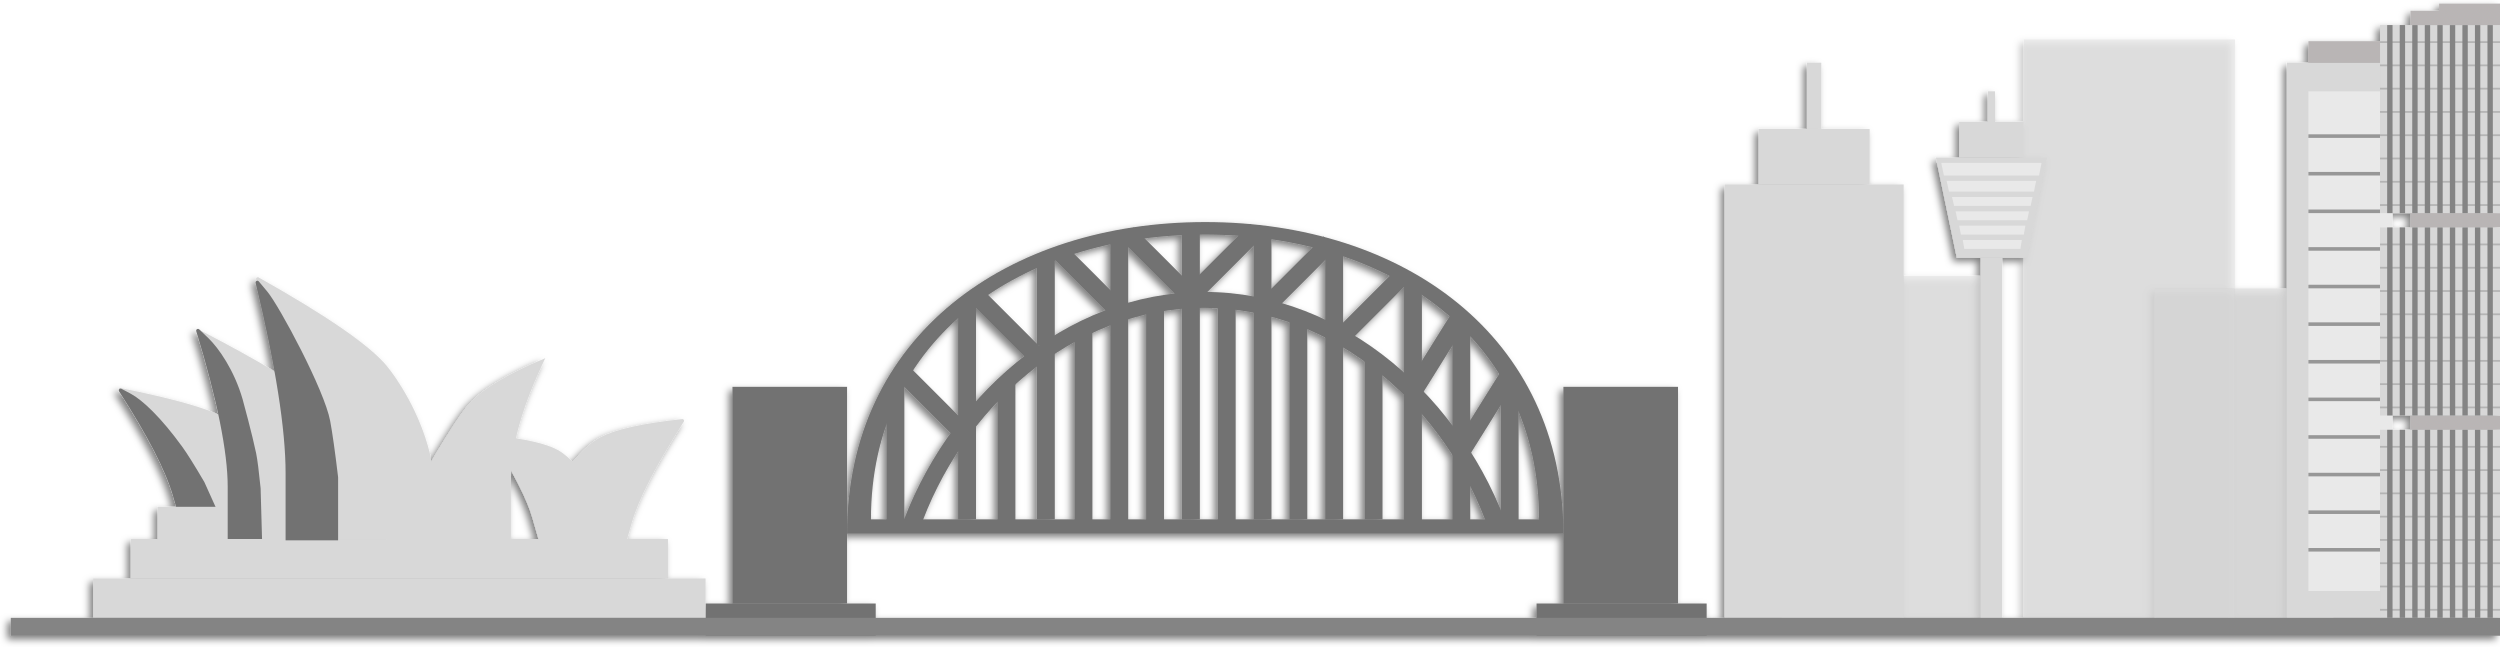
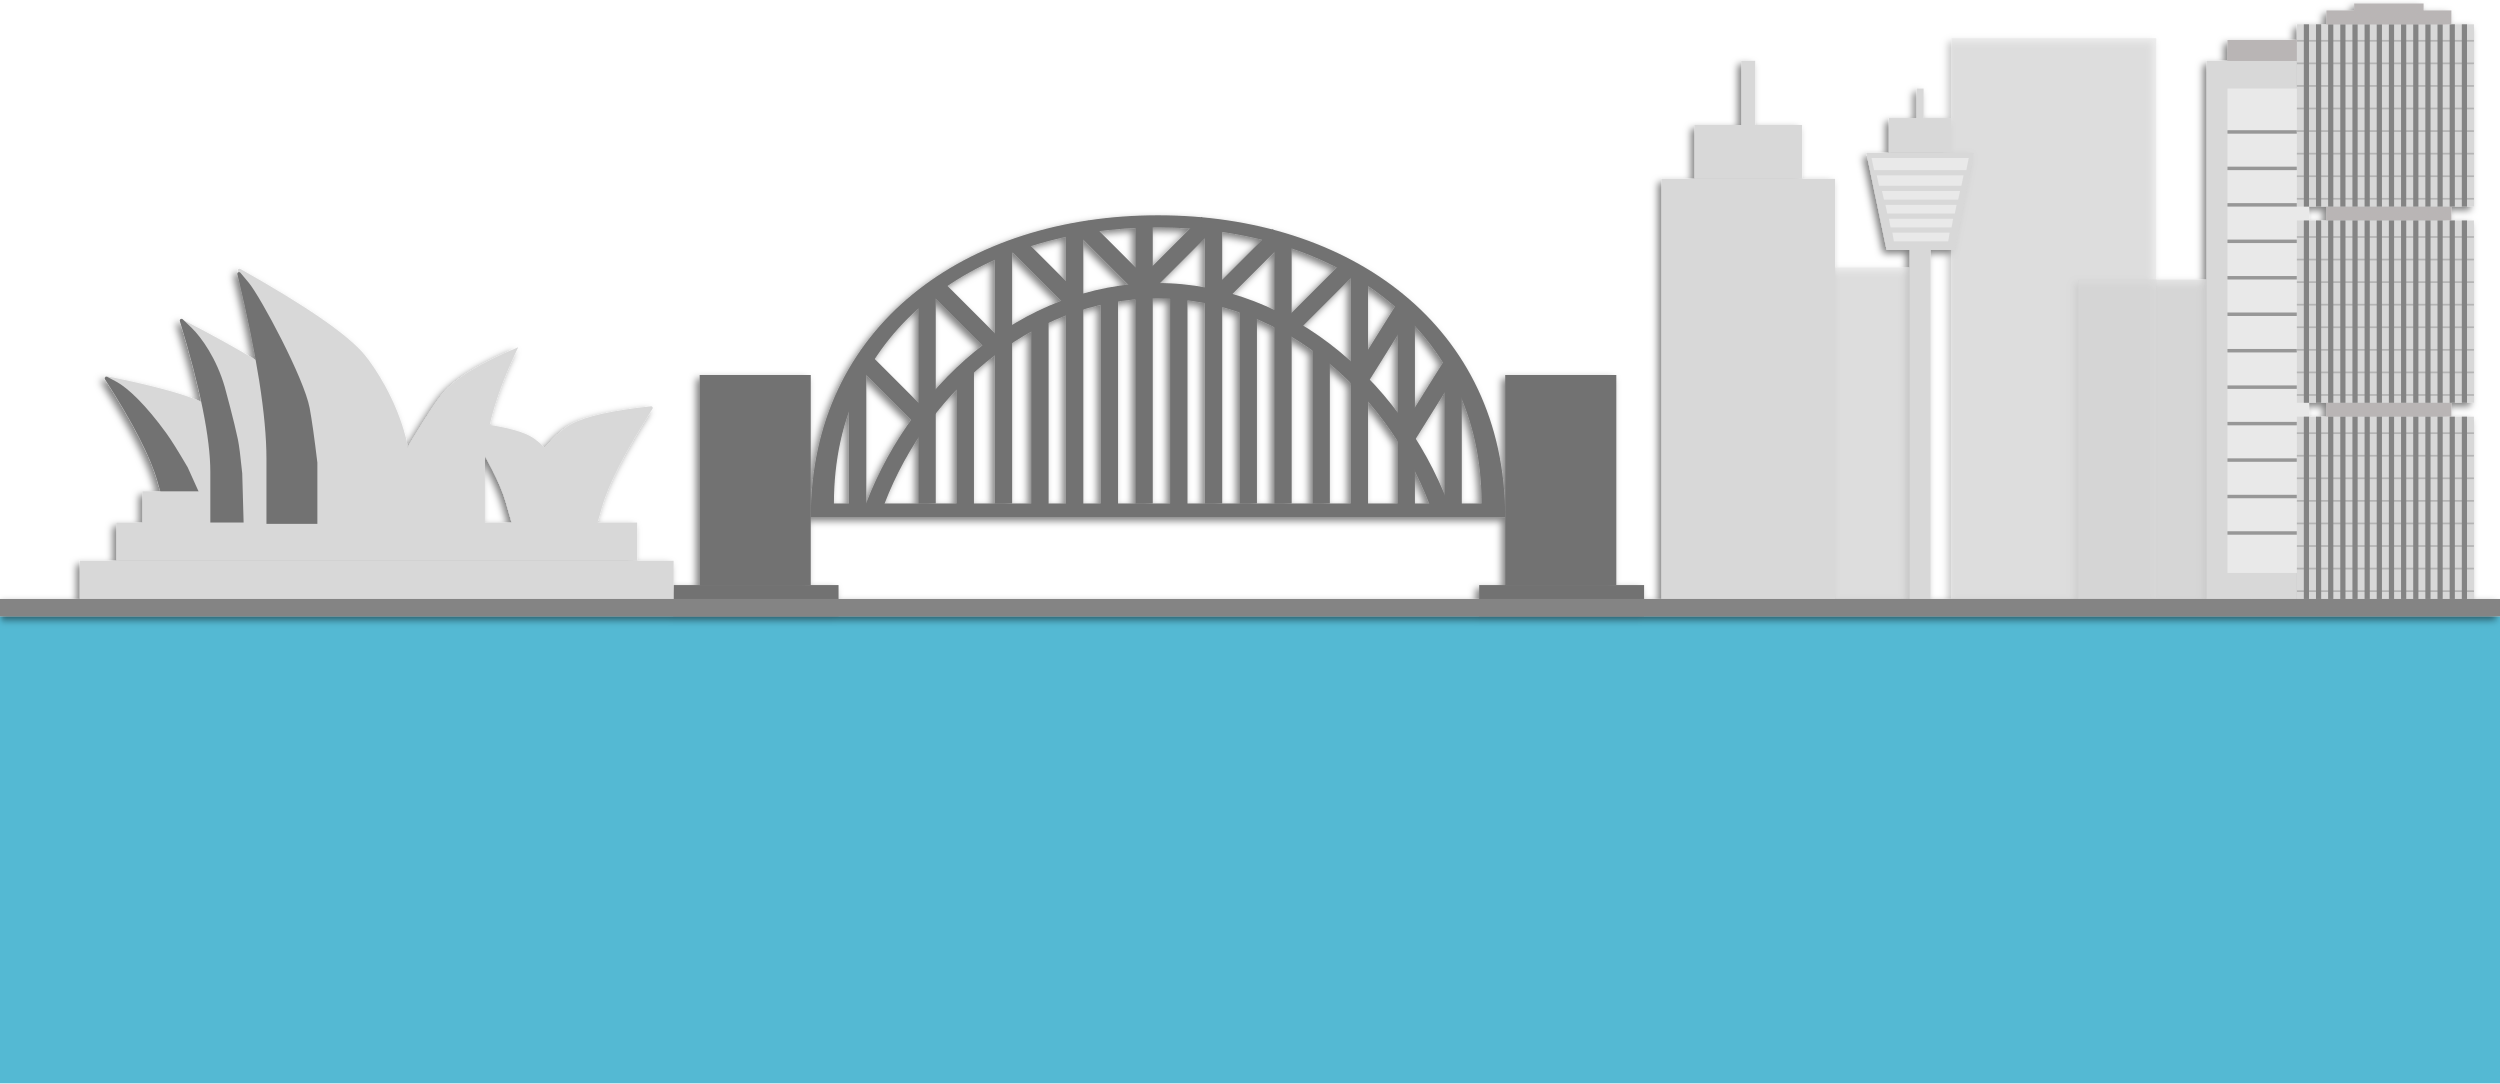
- <svg xmlns="http://www.w3.org/2000/svg" viewBox="0 0 1396 361" version="1.1">
+ <svg xmlns="http://www.w3.org/2000/svg" viewBox="0 0 1440 624" version="1.1">
  <defs>
    <filter x="-0.6%" y="-1.4%" width="101.0%" height="104.0%" filterUnits="objectBoundingBox" id="filter-1">
      <feOffset dx="-2" dy="2" in="SourceAlpha" result="shadowOffsetOuter1" />
      <feGaussianBlur stdDeviation="2" in="shadowOffsetOuter1" result="shadowBlurOuter1" />
      <feColorMatrix values="0 0 0 0 0   0 0 0 0 0   0 0 0 0 0  0 0 0 0.5 0" type="matrix" in="shadowBlurOuter1" result="shadowMatrixOuter1" />
      <feMerge>
        <feMergeNode in="shadowMatrixOuter1" />
        <feMergeNode in="SourceGraphic" />
      </feMerge>
    </filter>
  </defs>
  <g id="Page-1" stroke="none" stroke-width="1" fill="none" fill-rule="evenodd">
-     <g id="HomePage" transform="translate(-44, -333)">
-       <g id="Skyline" filter="url(#filter-1)" transform="translate(50, 335)">
-         <rect id="Rectangle-20" fill-opacity="0.431" fill="#D8D8D8" x="1124" y="20" width="118" height="323" />
-         <rect id="Rectangle-20-Copy-3" fill-opacity="0.431" fill="#D8D8D8" x="989" y="152" width="118" height="191" />
-         <rect id="Rectangle-20-Copy-2" fill-opacity="0.594" fill="#D8D8D8" x="1197" y="159" width="100" height="191" />
-         <g id="Sydney-Tower" transform="translate(1075, 49)">
-           <rect id="Rectangle-12-Copy-2" fill="#D8D8D8" x="29" y="0" width="4" height="20" />
-           <rect id="Rectangle-12-Copy" fill="#D8D8D8" x="25" y="93" width="12" height="204" />
-           <rect id="Rectangle-11" fill="#D8D8D8" x="13" y="17" width="36" height="20" />
-           <polygon id="Rectangle-11-Copy" fill="#D8D8D8" points="0 37 62 37 51 93 11.683 93" />
-           <path d="M57.609,47 L4.477,47 L3,40 L59,40 L57.609,47 Z" id="Combined-Shape" fill="#E9E9E9" />
-           <path d="M54.758,56 L7.319,56 L6,50 L56,50 L54.758,56 Z" id="Combined-Shape-Copy-2" fill="#E9E9E9" />
-           <path d="M52.882,64 L10.187,64 L9,59 L54,59 L52.882,64 Z" id="Combined-Shape-Copy-3" fill="#E9E9E9" />
-           <path d="M50.982,72 L12.082,72 L11,67 L52,67 L50.982,72 Z" id="Combined-Shape-Copy-4" fill="#E9E9E9" />
-           <path d="M49.081,80 L13.976,80 L13,75 L50,75 L49.081,80 Z" id="Combined-Shape-Copy-5" fill="#E9E9E9" />
-           <path d="M47.18,88 L15.871,88 L15,83 L48,83 L47.18,88 Z" id="Combined-Shape-Copy-6" fill="#E9E9E9" />
+     <g id="HomePage" transform="translate(0, -400)">
+       <g id="Group" transform="translate(-3, 402)">
+         <g id="Ocean" transform="translate(0, 353)" fill="#54B9D3">
+           <rect x="0" y="0" width="1445" height="269" />
        </g>
-         <g id="Harbour-Bridge" transform="translate(388, 122)" fill="#727272">
-           <rect id="Rectangle-10" x="464" y="213" width="95" height="18" />
-           <rect id="Rectangle-10-Copy" x="0" y="213" width="95" height="18" />
-           <rect id="Rectangle-9" x="266" y="45" width="10" height="121" />
-           <rect id="Rectangle-9-Copy" x="286" y="46" width="10" height="121" />
-           <rect id="Rectangle-9-Copy-7" x="246" y="46" width="10" height="121" />
-           <rect id="Rectangle-9-Copy-2" x="306" y="50" width="10" height="116" />
-           <rect id="Rectangle-9-Copy-8" x="226" y="51" width="10" height="116" />
-           <rect id="Rectangle-9-Copy-3" x="326" y="55" width="10" height="111" />
-           <rect id="Rectangle-9-Copy-9" x="206" y="60" width="10" height="107" />
-           <rect id="Rectangle-9-Copy-4" x="346" y="63" width="10" height="103" />
-           <rect id="Rectangle-9-Copy-10" x="185" y="71" width="10" height="95" />
-           <rect id="Rectangle-9-Copy-5" x="368" y="75" width="10" height="91" />
-           <rect id="Rectangle-9-Copy-11" x="163" y="88" width="10" height="79" />
-           <rect id="Rectangle-9-Copy-6" x="390" y="92" width="10" height="75" />
-           <rect id="Rectangle-9-Copy-22" x="417" y="115" width="10" height="54" />
-           <rect id="Rectangle-9-Copy-12" x="141" y="112" width="10" height="54" />
-           <rect id="Rectangle-9-Copy-13" x="101" y="90" width="10" height="77" />
-           <rect id="Rectangle-9-Copy-23" x="444" y="87" width="10" height="80" />
-           <rect id="Rectangle-9-Copy-15" x="141" y="45" width="10" height="66" />
-           <rect id="Rectangle-9-Copy-17" x="185" y="19" width="10" height="50" />
-           <rect id="Rectangle-9-Copy-19" x="226" y="7" width="10" height="44" />
-           <rect id="Rectangle-9-Copy-21" x="266" y="1" width="10" height="44" />
-           <rect id="Rectangle-9-Copy-24" x="306" y="3" width="10" height="44" />
-           <rect id="Rectangle-9-Copy-25" x="346" y="14" width="10" height="50" />
-           <rect id="Rectangle-9-Copy-26" x="390" y="32" width="10" height="66" />
-           <rect id="Rectangle-9-Copy-27" x="417" y="53" width="10" height="75" />
-           <rect id="Rectangle-9-Copy-14" transform="translate(126.1525, 100.1525) rotate(-45) translate(-126.1525, -100.1525) " x="121.153" y="76.653" width="10" height="47" />
-           <rect id="Rectangle-9-Copy-16" transform="translate(168.1525, 58.15254) rotate(-45) translate(-168.1525, -58.15254) " x="163.153" y="34.653" width="10" height="47" />
-           <rect id="Rectangle-9-Copy-18" transform="translate(215.2132, 34.2132) rotate(-45) translate(-215.2132, -34.2132) " x="210.213" y="9.213" width="10" height="50" />
-           <rect id="Rectangle-9-Copy-20" transform="translate(252.5815, 23.58148) rotate(-45) translate(-252.5815, -23.58148) " x="247.581" y="-0.525" width="10" height="48.213" />
-           <rect id="Rectangle-9-Copy-28" transform="translate(290.5815, 21.58148) rotate(45) translate(-290.5815, -21.58148) " x="285.581" y="-2.525" width="10" height="48.213" />
-           <rect id="Rectangle-9-Copy-29" transform="translate(331.5815, 28.58148) rotate(45) translate(-331.5815, -28.58148) " x="326.581" y="4.475" width="10" height="48.213" />
-           <rect id="Rectangle-9-Copy-30" transform="translate(372.5815, 46.58147) rotate(45) translate(-372.5815, -46.58147) " x="367.581" y="22.475" width="10" height="48.213" />
-           <rect id="Rectangle-9-Copy-31" transform="translate(407.4882, 74.8508) rotate(32) translate(-407.4882, -74.8508) " x="402.488" y="49.851" width="10" height="50" />
-           <rect id="Rectangle-9-Copy-32" transform="translate(435.4519, 106.5469) rotate(32) translate(-435.4519, -106.5469) " x="430.452" y="79.547" width="10" height="54" />
-           <path d="M108.273,173.007 C133.811,99.062 200.39,39.007 278.5,39.007 C356.61,39.007 423.188,99.062 448.727,173.007 L437.743,173.007 C414.395,104.362 351.857,47.903 278.376,47.903 C204.895,47.903 142.358,104.362 119.009,173.007 L108.273,173.007 Z" id="Combined-Shape" />
-           <path d="M79,174 C79,63.543 168.543,0 279,0 C389.457,0 479,63.543 479,174 L79,174 Z M92.346,166 L465.381,166 C465.381,65.065 381.874,7 278.864,7 C175.853,7 92.346,65.065 92.346,166 Z" id="Combined-Shape" />
-           <rect id="Rectangle-6-Copy" x="479" y="92" width="64" height="121" />
-           <rect id="Rectangle-6" x="15" y="92" width="64" height="121" />
+         <g id="Skyline" filter="url(#filter-1)" transform="translate(3, 0)">
+           <rect id="Rectangle-20" fill-opacity="0.431" fill="#D8D8D8" x="1124" y="20" width="118" height="323" />
+           <rect id="Rectangle-20-Copy-3" fill-opacity="0.431" fill="#D8D8D8" x="989" y="152" width="118" height="191" />
+           <rect id="Rectangle-20-Copy-2" fill-opacity="0.594" fill="#D8D8D8" x="1197" y="159" width="100" height="191" />
+           <g id="Sydney-Tower" transform="translate(1075, 49)">
+             <rect id="Rectangle-12-Copy-2" fill="#D8D8D8" x="29" y="0" width="4" height="20" />
+             <rect id="Rectangle-12-Copy" fill="#D8D8D8" x="25" y="93" width="12" height="204" />
+             <rect id="Rectangle-11" fill="#D8D8D8" x="13" y="17" width="36" height="20" />
+             <polygon id="Rectangle-11-Copy" fill="#D8D8D8" points="0 37 62 37 51 93 11.683 93" />
+             <path d="M57.609,47 L4.477,47 L3,40 L59,40 L57.609,47 Z" id="Combined-Shape" fill="#E9E9E9" />
+             <path d="M54.758,56 L7.319,56 L6,50 L56,50 L54.758,56 Z" id="Combined-Shape-Copy-2" fill="#E9E9E9" />
+             <path d="M52.882,64 L10.187,64 L9,59 L54,59 L52.882,64 Z" id="Combined-Shape-Copy-3" fill="#E9E9E9" />
+             <path d="M50.982,72 L12.082,72 L11,67 L52,67 L50.982,72 Z" id="Combined-Shape-Copy-4" fill="#E9E9E9" />
+             <path d="M49.081,80 L13.976,80 L13,75 L50,75 L49.081,80 Z" id="Combined-Shape-Copy-5" fill="#E9E9E9" />
+             <path d="M47.18,88 L15.871,88 L15,83 L48,83 L47.18,88 Z" id="Combined-Shape-Copy-6" fill="#E9E9E9" />
+           </g>
+           <g id="Harbour-Bridge" transform="translate(388, 122)" fill="#727272">
+             <rect id="Rectangle-10" x="464" y="213" width="95" height="18" />
+             <rect id="Rectangle-10-Copy" x="0" y="213" width="95" height="18" />
+             <rect id="Rectangle-9" x="266" y="45" width="10" height="121" />
+             <rect id="Rectangle-9-Copy" x="286" y="46" width="10" height="121" />
+             <rect id="Rectangle-9-Copy-7" x="246" y="46" width="10" height="121" />
+             <rect id="Rectangle-9-Copy-2" x="306" y="50" width="10" height="116" />
+             <rect id="Rectangle-9-Copy-8" x="226" y="51" width="10" height="116" />
+             <rect id="Rectangle-9-Copy-3" x="326" y="55" width="10" height="111" />
+             <rect id="Rectangle-9-Copy-9" x="206" y="60" width="10" height="107" />
+             <rect id="Rectangle-9-Copy-4" x="346" y="63" width="10" height="103" />
+             <rect id="Rectangle-9-Copy-10" x="185" y="71" width="10" height="95" />
+             <rect id="Rectangle-9-Copy-5" x="368" y="75" width="10" height="91" />
+             <rect id="Rectangle-9-Copy-11" x="163" y="88" width="10" height="79" />
+             <rect id="Rectangle-9-Copy-6" x="390" y="92" width="10" height="75" />
+             <rect id="Rectangle-9-Copy-22" x="417" y="115" width="10" height="54" />
+             <rect id="Rectangle-9-Copy-12" x="141" y="112" width="10" height="54" />
+             <rect id="Rectangle-9-Copy-13" x="101" y="90" width="10" height="77" />
+             <rect id="Rectangle-9-Copy-23" x="444" y="87" width="10" height="80" />
+             <rect id="Rectangle-9-Copy-15" x="141" y="45" width="10" height="66" />
+             <rect id="Rectangle-9-Copy-17" x="185" y="19" width="10" height="50" />
+             <rect id="Rectangle-9-Copy-19" x="226" y="7" width="10" height="44" />
+             <rect id="Rectangle-9-Copy-21" x="266" y="1" width="10" height="44" />
+             <rect id="Rectangle-9-Copy-24" x="306" y="3" width="10" height="44" />
+             <rect id="Rectangle-9-Copy-25" x="346" y="14" width="10" height="50" />
+             <rect id="Rectangle-9-Copy-26" x="390" y="32" width="10" height="66" />
+             <rect id="Rectangle-9-Copy-27" x="417" y="53" width="10" height="75" />
+             <rect id="Rectangle-9-Copy-14" transform="translate(126.1525, 100.1525) rotate(-45) translate(-126.1525, -100.1525) " x="121.153" y="76.653" width="10" height="47" />
+             <rect id="Rectangle-9-Copy-16" transform="translate(168.1525, 58.15254) rotate(-45) translate(-168.1525, -58.15254) " x="163.153" y="34.653" width="10" height="47" />
+             <rect id="Rectangle-9-Copy-18" transform="translate(215.2132, 34.2132) rotate(-45) translate(-215.2132, -34.2132) " x="210.213" y="9.213" width="10" height="50" />
+             <rect id="Rectangle-9-Copy-20" transform="translate(252.5815, 23.58148) rotate(-45) translate(-252.5815, -23.58148) " x="247.581" y="-0.525" width="10" height="48.213" />
+             <rect id="Rectangle-9-Copy-28" transform="translate(290.5815, 21.58148) rotate(45) translate(-290.5815, -21.58148) " x="285.581" y="-2.525" width="10" height="48.213" />
+             <rect id="Rectangle-9-Copy-29" transform="translate(331.5815, 28.58148) rotate(45) translate(-331.5815, -28.58148) " x="326.581" y="4.475" width="10" height="48.213" />
+             <rect id="Rectangle-9-Copy-30" transform="translate(372.5815, 46.58147) rotate(45) translate(-372.5815, -46.58147) " x="367.581" y="22.475" width="10" height="48.213" />
+             <rect id="Rectangle-9-Copy-31" transform="translate(407.4882, 74.8508) rotate(32) translate(-407.4882, -74.8508) " x="402.488" y="49.851" width="10" height="50" />
+             <rect id="Rectangle-9-Copy-32" transform="translate(435.4519, 106.5469) rotate(32) translate(-435.4519, -106.5469) " x="430.452" y="79.547" width="10" height="54" />
+             <path d="M108.273,173.007 C133.811,99.062 200.39,39.007 278.5,39.007 C356.61,39.007 423.188,99.062 448.727,173.007 L437.743,173.007 C414.395,104.362 351.857,47.903 278.376,47.903 C204.895,47.903 142.358,104.362 119.009,173.007 L108.273,173.007 Z" id="Combined-Shape" />
+             <path d="M79,174 C79,63.543 168.543,0 279,0 C389.457,0 479,63.543 479,174 L79,174 Z M92.346,166 L465.381,166 C465.381,65.065 381.874,7 278.864,7 C175.853,7 92.346,65.065 92.346,166 Z" id="Combined-Shape" />
+             <rect id="Rectangle-6-Copy" x="479" y="92" width="64" height="121" />
+             <rect id="Rectangle-6" x="15" y="92" width="64" height="121" />
+           </g>
+           <g id="Skyscrapper-1" transform="translate(957, 33)" fill="#D8D8D8">
+             <rect id="Rectangle-12" x="46" y="0" width="8" height="37" />
+             <rect id="Rectangle-11-Copy-2" x="19" y="37" width="62" height="31" />
+             <rect id="Rectangle" x="0" y="68" width="100" height="242" />
+           </g>
+           <g id="Opera-House" transform="translate(46, 152)">
+             <rect id="Rectangle-13" fill="#D8D8D8" x="0" y="169" width="342" height="22" />
+             <rect id="Rectangle-14" fill="#D8D8D8" x="21" y="147" width="300" height="22" />
+             <path d="M26.095,52.466 C52.539,66.235 69.27,76.548 76.289,83.405 C83.493,90.442 88.059,102.104 89.987,118.39 L61.389,140.364 L37.598,140.364 C37.598,140.66 37.598,133.336 37.598,118.39 C37.598,103.828 33.29,82.245 24.675,53.641 L24.676,53.641 C24.516,53.113 24.816,52.555 25.345,52.396 C25.594,52.32 25.864,52.346 26.095,52.466 Z" id="Rectangle-15-Copy-4" fill="#D8D8D8" transform="translate(56.9875, 95.87218) rotate(-16) translate(-56.9875, -95.87218) " />
+             <path d="M27.313,56.95 C28.456,58.037 29.873,59.407 31.564,61.059 C36.913,66.284 44.102,78.36 51.03,97.425 C52.632,101.833 54.779,109.299 57.471,119.824 L61.17,145.253 L38.474,144.307 C38.474,144.603 38.474,137.279 38.474,122.334 C38.474,107.835 34.205,86.378 25.666,57.962 L25.666,57.962 C25.507,57.433 25.807,56.876 26.336,56.717 C26.68,56.613 27.053,56.702 27.313,56.95 Z" id="Rectangle-15-Copy-7" fill="#727272" transform="translate(43.39687, 100.9635) rotate(-16) translate(-43.39687, -100.9635) " />
+             <rect id="Rectangle-16" fill="#D8D8D8" x="36" y="129" width="72" height="19" />
+             <path d="M59.108,30.087 C94.773,48.524 117.315,62.319 126.736,71.47 C136.341,80.801 142.429,96.263 145,117.856 L106.869,146.989 L75.147,146.989 C75.147,147.382 75.147,137.671 75.147,117.856 C75.147,98.422 69.329,69.559 57.692,31.266 L57.692,31.267 C57.532,30.738 57.83,30.179 58.358,30.019 C58.608,29.943 58.877,29.968 59.108,30.087 Z" id="Rectangle-15-Copy-3" fill="#D8D8D8" />
+             <path d="M59.23,29.903 C60.645,31.236 62.396,32.916 64.482,34.943 C70.04,40.342 78.772,52.616 83.474,68.935 C83.749,69.892 88.943,88.985 91.031,99.112 C91.734,102.521 92.566,109.039 93.528,118.665 L94.324,146.989 L75.147,146.989 C75.147,147.382 75.147,137.671 75.147,117.856 C75.147,98.364 69.294,69.386 57.588,30.922 L57.588,30.922 C57.427,30.394 57.725,29.835 58.253,29.675 C58.596,29.57 58.969,29.657 59.23,29.903 Z" id="Rectangle-15-Copy-6" fill="#727272" />
+             <path d="M163,46 C184.922,55.15 199.484,64.114 206.688,72.891 C213.891,81.668 229.157,106.95 252.485,148.738 L206.688,148.738 L182.186,148.738 C182.186,144.009 182.186,132.325 182.186,113.685 C182.186,95.046 175.791,72.484 163,46 Z" id="Rectangle-15-Copy" fill="#D8D8D8" transform="translate(207.7427, 97.3689) scale(-1, 1) translate(-207.7427, -97.3689) " />
+             <path d="M222.831,89.004 C240.672,90.931 252.862,93.675 259.401,97.237 C266.129,100.901 274.145,109.915 283.45,124.279 L267.121,151.357 L249.926,151.357 C249.988,151.575 248.446,146.196 245.298,135.219 C242.22,124.485 234.494,109.464 222.119,90.155 L222.119,90.155 C221.895,89.806 221.997,89.342 222.345,89.119 C222.489,89.026 222.661,88.986 222.831,89.004 Z" id="Path" fill="#D8D8D8" />
+             <path d="M254.059,80.02 C276.413,82.419 291.686,85.844 299.877,90.296 C308.304,94.876 318.342,106.147 329.991,124.109 L309.515,157.991 L287.972,158.002 C288.05,158.274 286.121,151.546 282.185,137.817 C278.335,124.392 268.663,105.605 253.17,81.459 L253.17,81.459 C252.891,81.023 253.017,80.443 253.453,80.163 C253.633,80.048 253.847,79.997 254.059,80.02 Z" id="Path-Copy" fill="#D8D8D8" transform="translate(291.5, 119) scale(-1, 1) translate(-291.5, -119) " />
+             <path d="M92.441,0.927 C130.71,22.435 154.57,38.922 164.022,50.387 C169.964,57.595 182.198,76.017 187.813,98.35 C190.128,107.555 190.128,123.875 187.813,147.307 L140.358,147.307 L108.6,147.307 C108.6,147.799 108.6,135.658 108.6,110.886 C108.6,86.49 102.727,50.206 90.98,2.036 L90.98,2.036 C90.849,1.499 91.178,0.958 91.714,0.827 C91.96,0.767 92.22,0.803 92.441,0.927 Z" id="Rectangle-15" fill="#D8D8D8" />
+             <path d="M92.455,3.082 C93.792,4.645 95.42,6.59 97.339,8.918 C104.067,17.08 129.128,63.722 132.365,81.032 C133.614,87.709 135.093,98.186 136.803,112.463 L136.803,147.733 L107.475,147.733 C107.475,147.513 107.475,135.017 107.475,110.245 C107.475,85.685 101.891,50.259 90.723,3.967 L90.723,3.967 C90.594,3.43 90.924,2.89 91.461,2.76 C91.826,2.672 92.21,2.797 92.455,3.082 Z" id="Rectangle-15-Copy-5" fill="#727272" />
+           </g>
+           <g id="Skyscrapper-2" transform="translate(1271, 21)">
+             <rect id="Rectangle-17" fill="#D8D8D8" x="0" y="12" width="52" height="310" />
+             <rect id="Rectangle-17-Copy" fill="#E9E9E9" x="12" y="28" width="47" height="279" />
+             <rect id="Rectangle-18" stroke="#979797" fill="#D8D8D8" x="12.5" y="52.5" width="39" height="1" />
+             <rect id="Rectangle-18-Copy" stroke="#979797" fill="#D8D8D8" x="12.5" y="73.5" width="39" height="1" />
+             <rect id="Rectangle-18-Copy-3" stroke="#979797" fill="#D8D8D8" x="12.5" y="94.5" width="39" height="1" />
+             <rect id="Rectangle-18-Copy-4" stroke="#979797" fill="#D8D8D8" x="12.5" y="115.5" width="39" height="1" />
+             <rect id="Rectangle-18-Copy-5" stroke="#979797" fill="#D8D8D8" x="12.5" y="136.5" width="39" height="1" />
+             <rect id="Rectangle-18-Copy-6" stroke="#979797" fill="#D8D8D8" x="12.5" y="157.5" width="39" height="1" />
+             <rect id="Rectangle-18-Copy-7" stroke="#979797" fill="#D8D8D8" x="12.5" y="178.5" width="39" height="1" />
+             <rect id="Rectangle-18-Copy-8" stroke="#979797" fill="#D8D8D8" x="12.5" y="199.5" width="39" height="1" />
+             <rect id="Rectangle-18-Copy-9" stroke="#979797" fill="#D8D8D8" x="12.5" y="220.5" width="39" height="1" />
+             <rect id="Rectangle-18-Copy-10" stroke="#979797" fill="#D8D8D8" x="12.5" y="241.5" width="39" height="1" />
+             <rect id="Rectangle-18-Copy-11" stroke="#979797" fill="#D8D8D8" x="12.5" y="262.5" width="39" height="1" />
+             <rect id="Rectangle-18-Copy-12" stroke="#979797" fill="#D8D8D8" x="12.5" y="283.5" width="39" height="1" />
+             <rect id="Rectangle-19-Copy" fill="#B9B5B5" x="12" y="0" width="40" height="12" />
+           </g>
+           <g id="Barangaroo" transform="translate(1323, 0)">
+             <rect id="Rectangle-19" fill="#B9B5B5" x="17" y="230" width="72" height="8" />
+             <rect id="Rectangle-19-Copy-4" fill="#B9B5B5" x="17" y="117" width="72" height="8" />
+             <g transform="translate(0, 12)">
+               <rect id="Rectangle-18-Copy-2" fill="#D8D8D8" x="0" y="0" width="102" height="105" />
+               <rect id="Rectangle-23" fill="#B4B4B4" x="0" y="9" width="102" height="1" />
+               <rect id="Rectangle-23-Copy" fill="#B4B4B4" x="0" y="22" width="102" height="1" />
+               <rect id="Rectangle-23-Copy-2" fill="#B4B4B4" x="0" y="35" width="102" height="1" />
+               <rect id="Rectangle-23-Copy-3" fill="#B4B4B4" x="0" y="48" width="102" height="1" />
+               <rect id="Rectangle-23-Copy-4" fill="#B4B4B4" x="0" y="61" width="102" height="1" />
+               <rect id="Rectangle-23-Copy-5" fill="#B4B4B4" x="0" y="74" width="102" height="1" />
+               <rect id="Rectangle-23-Copy-6" fill="#B4B4B4" x="0" y="87" width="102" height="1" />
+               <rect id="Rectangle-23-Copy-7" fill="#B4B4B4" x="0" y="100" width="102" height="1" />
+               <rect id="Rectangle-22" fill="#848484" x="4" y="0" width="3" height="105" />
+               <rect id="Rectangle-22-Copy" fill="#848484" x="11" y="0" width="3" height="105" />
+               <rect id="Rectangle-22-Copy-2" fill="#848484" x="18" y="0" width="3" height="105" />
+               <rect id="Rectangle-22-Copy-3" fill="#848484" x="25" y="0" width="3" height="105" />
+               <rect id="Rectangle-22-Copy-4" fill="#848484" x="32" y="0" width="3" height="105" />
+               <rect id="Rectangle-22-Copy-5" fill="#848484" x="39" y="0" width="3" height="105" />
+               <rect id="Rectangle-22-Copy-6" fill="#848484" x="46" y="0" width="3" height="105" />
+               <rect id="Rectangle-22-Copy-7" fill="#848484" x="53" y="0" width="3" height="105" />
+               <rect id="Rectangle-22-Copy-8" fill="#848484" x="60" y="0" width="3" height="105" />
+               <rect id="Rectangle-22-Copy-9" fill="#848484" x="67" y="0" width="3" height="105" />
+               <rect id="Rectangle-22-Copy-10" fill="#848484" x="74" y="0" width="3" height="105" />
+               <rect id="Rectangle-22-Copy-11" fill="#848484" x="81" y="0" width="3" height="105" />
+               <rect id="Rectangle-22-Copy-12" fill="#848484" x="88" y="0" width="3" height="105" />
+               <rect id="Rectangle-22-Copy-13" fill="#848484" x="95" y="0" width="3" height="105" />
+             </g>
+             <g id="Barangaroo-Copy" transform="translate(0, 125)">
+               <rect id="Rectangle-18-Copy-2" fill="#D8D8D8" x="0" y="0" width="102" height="105" />
+               <rect id="Rectangle-23" fill="#B4B4B4" x="0" y="9" width="102" height="1" />
+               <rect id="Rectangle-23-Copy" fill="#B4B4B4" x="0" y="22" width="102" height="1" />
+               <rect id="Rectangle-23-Copy-2" fill="#B4B4B4" x="0" y="35" width="102" height="1" />
+               <rect id="Rectangle-23-Copy-3" fill="#B4B4B4" x="0" y="48" width="102" height="1" />
+               <rect id="Rectangle-23-Copy-4" fill="#B4B4B4" x="0" y="61" width="102" height="1" />
+               <rect id="Rectangle-23-Copy-5" fill="#B4B4B4" x="0" y="74" width="102" height="1" />
+               <rect id="Rectangle-23-Copy-6" fill="#B4B4B4" x="0" y="87" width="102" height="1" />
+               <rect id="Rectangle-23-Copy-7" fill="#B4B4B4" x="0" y="100" width="102" height="1" />
+               <rect id="Rectangle-22" fill="#848484" x="4" y="0" width="3" height="105" />
+               <rect id="Rectangle-22-Copy" fill="#848484" x="11" y="0" width="3" height="105" />
+               <rect id="Rectangle-22-Copy-2" fill="#848484" x="18" y="0" width="3" height="105" />
+               <rect id="Rectangle-22-Copy-3" fill="#848484" x="25" y="0" width="3" height="105" />
+               <rect id="Rectangle-22-Copy-4" fill="#848484" x="32" y="0" width="3" height="105" />
+               <rect id="Rectangle-22-Copy-5" fill="#848484" x="39" y="0" width="3" height="105" />
+               <rect id="Rectangle-22-Copy-6" fill="#848484" x="46" y="0" width="3" height="105" />
+               <rect id="Rectangle-22-Copy-7" fill="#848484" x="53" y="0" width="3" height="105" />
+               <rect id="Rectangle-22-Copy-8" fill="#848484" x="60" y="0" width="3" height="105" />
+               <rect id="Rectangle-22-Copy-9" fill="#848484" x="67" y="0" width="3" height="105" />
+               <rect id="Rectangle-22-Copy-10" fill="#848484" x="74" y="0" width="3" height="105" />
+               <rect id="Rectangle-22-Copy-11" fill="#848484" x="81" y="0" width="3" height="105" />
+               <rect id="Rectangle-22-Copy-12" fill="#848484" x="88" y="0" width="3" height="105" />
+               <rect id="Rectangle-22-Copy-13" fill="#848484" x="95" y="0" width="3" height="105" />
+             </g>
+             <g id="Barangaroo-Copy-2" transform="translate(0, 238)">
+               <rect id="Rectangle-18-Copy-2" fill="#D8D8D8" x="0" y="0" width="102" height="105" />
+               <rect id="Rectangle-23" fill="#B4B4B4" x="0" y="9" width="102" height="1" />
+               <rect id="Rectangle-23-Copy" fill="#B4B4B4" x="0" y="22" width="102" height="1" />
+               <rect id="Rectangle-23-Copy-2" fill="#B4B4B4" x="0" y="35" width="102" height="1" />
+               <rect id="Rectangle-23-Copy-3" fill="#B4B4B4" x="0" y="48" width="102" height="1" />
+               <rect id="Rectangle-23-Copy-4" fill="#B4B4B4" x="0" y="61" width="102" height="1" />
+               <rect id="Rectangle-23-Copy-5" fill="#B4B4B4" x="0" y="74" width="102" height="1" />
+               <rect id="Rectangle-23-Copy-6" fill="#B4B4B4" x="0" y="87" width="102" height="1" />
+               <rect id="Rectangle-23-Copy-7" fill="#B4B4B4" x="0" y="100" width="102" height="1" />
+               <rect id="Rectangle-22" fill="#848484" x="4" y="0" width="3" height="105" />
+               <rect id="Rectangle-22-Copy" fill="#848484" x="11" y="0" width="3" height="105" />
+               <rect id="Rectangle-22-Copy-2" fill="#848484" x="18" y="0" width="3" height="105" />
+               <rect id="Rectangle-22-Copy-3" fill="#848484" x="25" y="0" width="3" height="105" />
+               <rect id="Rectangle-22-Copy-4" fill="#848484" x="32" y="0" width="3" height="105" />
+               <rect id="Rectangle-22-Copy-5" fill="#848484" x="39" y="0" width="3" height="105" />
+               <rect id="Rectangle-22-Copy-6" fill="#848484" x="46" y="0" width="3" height="105" />
+               <rect id="Rectangle-22-Copy-7" fill="#848484" x="53" y="0" width="3" height="105" />
+               <rect id="Rectangle-22-Copy-8" fill="#848484" x="60" y="0" width="3" height="105" />
+               <rect id="Rectangle-22-Copy-9" fill="#848484" x="67" y="0" width="3" height="105" />
+               <rect id="Rectangle-22-Copy-10" fill="#848484" x="74" y="0" width="3" height="105" />
+               <rect id="Rectangle-22-Copy-11" fill="#848484" x="81" y="0" width="3" height="105" />
+               <rect id="Rectangle-22-Copy-12" fill="#848484" x="88" y="0" width="3" height="105" />
+               <rect id="Rectangle-22-Copy-13" fill="#848484" x="95" y="0" width="3" height="105" />
+             </g>
+             <rect id="Rectangle-19-Copy-2" fill="#B9B5B5" x="17" y="4" width="72" height="8" />
+             <rect id="Rectangle-19-Copy-3" fill="#B9B5B5" x="33" y="0" width="40" height="6" />
+           </g>
+           <rect id="Soil" fill="#848484" x="0" y="343" width="1440" height="10" />
        </g>
-         <g id="Skyscrapper-1" transform="translate(957, 33)" fill="#D8D8D8">
-           <rect id="Rectangle-12" x="46" y="0" width="8" height="37" />
-           <rect id="Rectangle-11-Copy-2" x="19" y="37" width="62" height="31" />
-           <rect id="Rectangle" x="0" y="68" width="100" height="242" />
-         </g>
-         <g id="Opera-House" transform="translate(46, 152)">
-           <rect id="Rectangle-13" fill="#D8D8D8" x="0" y="169" width="342" height="22" />
-           <rect id="Rectangle-14" fill="#D8D8D8" x="21" y="147" width="300" height="22" />
-           <path d="M26.095,52.466 C52.539,66.235 69.27,76.548 76.289,83.405 C83.493,90.442 88.059,102.104 89.987,118.39 L61.389,140.364 L37.598,140.364 C37.598,140.66 37.598,133.336 37.598,118.39 C37.598,103.828 33.29,82.245 24.675,53.641 L24.676,53.641 C24.516,53.113 24.816,52.555 25.345,52.396 C25.594,52.32 25.864,52.346 26.095,52.466 Z" id="Rectangle-15-Copy-4" fill="#D8D8D8" transform="translate(56.9875, 95.87218) rotate(-16) translate(-56.9875, -95.87218) " />
-           <path d="M27.313,56.95 C28.456,58.037 29.873,59.407 31.564,61.059 C36.913,66.284 44.102,78.36 51.03,97.425 C52.632,101.833 54.779,109.299 57.471,119.824 L61.17,145.253 L38.474,144.307 C38.474,144.603 38.474,137.279 38.474,122.334 C38.474,107.835 34.205,86.378 25.666,57.962 L25.666,57.962 C25.507,57.433 25.807,56.876 26.336,56.717 C26.68,56.613 27.053,56.702 27.313,56.95 Z" id="Rectangle-15-Copy-7" fill="#727272" transform="translate(43.39687, 100.9635) rotate(-16) translate(-43.39687, -100.9635) " />
-           <rect id="Rectangle-16" fill="#D8D8D8" x="36" y="129" width="72" height="19" />
-           <path d="M59.108,30.087 C94.773,48.524 117.315,62.319 126.736,71.47 C136.341,80.801 142.429,96.263 145,117.856 L106.869,146.989 L75.147,146.989 C75.147,147.382 75.147,137.671 75.147,117.856 C75.147,98.422 69.329,69.559 57.692,31.266 L57.692,31.267 C57.532,30.738 57.83,30.179 58.358,30.019 C58.608,29.943 58.877,29.968 59.108,30.087 Z" id="Rectangle-15-Copy-3" fill="#D8D8D8" />
-           <path d="M59.23,29.903 C60.645,31.236 62.396,32.916 64.482,34.943 C70.04,40.342 78.772,52.616 83.474,68.935 C83.749,69.892 88.943,88.985 91.031,99.112 C91.734,102.521 92.566,109.039 93.528,118.665 L94.324,146.989 L75.147,146.989 C75.147,147.382 75.147,137.671 75.147,117.856 C75.147,98.364 69.294,69.386 57.588,30.922 L57.588,30.922 C57.427,30.394 57.725,29.835 58.253,29.675 C58.596,29.57 58.969,29.657 59.23,29.903 Z" id="Rectangle-15-Copy-6" fill="#727272" />
-           <path d="M163,46 C184.922,55.15 199.484,64.114 206.688,72.891 C213.891,81.668 229.157,106.95 252.485,148.738 L206.688,148.738 L182.186,148.738 C182.186,144.009 182.186,132.325 182.186,113.685 C182.186,95.046 175.791,72.484 163,46 Z" id="Rectangle-15-Copy" fill="#D8D8D8" transform="translate(207.7427, 97.3689) scale(-1, 1) translate(-207.7427, -97.3689) " />
-           <path d="M222.831,89.004 C240.672,90.931 252.862,93.675 259.401,97.237 C266.129,100.901 274.145,109.915 283.45,124.279 L267.121,151.357 L249.926,151.357 C249.988,151.575 248.446,146.196 245.298,135.219 C242.22,124.485 234.494,109.464 222.119,90.155 L222.119,90.155 C221.895,89.806 221.997,89.342 222.345,89.119 C222.489,89.026 222.661,88.986 222.831,89.004 Z" id="Path" fill="#D8D8D8" />
-           <path d="M254.059,80.02 C276.413,82.419 291.686,85.844 299.877,90.296 C308.304,94.876 318.342,106.147 329.991,124.109 L309.515,157.991 L287.972,158.002 C288.05,158.274 286.121,151.546 282.185,137.817 C278.335,124.392 268.663,105.605 253.17,81.459 L253.17,81.459 C252.891,81.023 253.017,80.443 253.453,80.163 C253.633,80.048 253.847,79.997 254.059,80.02 Z" id="Path-Copy" fill="#D8D8D8" transform="translate(291.5, 119) scale(-1, 1) translate(-291.5, -119) " />
-           <path d="M92.441,0.927 C130.71,22.435 154.57,38.922 164.022,50.387 C169.964,57.595 182.198,76.017 187.813,98.35 C190.128,107.555 190.128,123.875 187.813,147.307 L140.358,147.307 L108.6,147.307 C108.6,147.799 108.6,135.658 108.6,110.886 C108.6,86.49 102.727,50.206 90.98,2.036 L90.98,2.036 C90.849,1.499 91.178,0.958 91.714,0.827 C91.96,0.767 92.22,0.803 92.441,0.927 Z" id="Rectangle-15" fill="#D8D8D8" />
-           <path d="M92.455,3.082 C93.792,4.645 95.42,6.59 97.339,8.918 C104.067,17.08 129.128,63.722 132.365,81.032 C133.614,87.709 135.093,98.186 136.803,112.463 L136.803,147.733 L107.475,147.733 C107.475,147.513 107.475,135.017 107.475,110.245 C107.475,85.685 101.891,50.259 90.723,3.967 L90.723,3.967 C90.594,3.43 90.924,2.89 91.461,2.76 C91.826,2.672 92.21,2.797 92.455,3.082 Z" id="Rectangle-15-Copy-5" fill="#727272" />
-         </g>
-         <g id="Skyscrapper-2" transform="translate(1271, 21)">
-           <rect id="Rectangle-17" fill="#D8D8D8" x="0" y="12" width="52" height="310" />
-           <rect id="Rectangle-17-Copy" fill="#E9E9E9" x="12" y="28" width="47" height="279" />
-           <rect id="Rectangle-18" stroke="#979797" fill="#D8D8D8" x="12.5" y="52.5" width="39" height="1" />
-           <rect id="Rectangle-18-Copy" stroke="#979797" fill="#D8D8D8" x="12.5" y="73.5" width="39" height="1" />
-           <rect id="Rectangle-18-Copy-3" stroke="#979797" fill="#D8D8D8" x="12.5" y="94.5" width="39" height="1" />
-           <rect id="Rectangle-18-Copy-4" stroke="#979797" fill="#D8D8D8" x="12.5" y="115.5" width="39" height="1" />
-           <rect id="Rectangle-18-Copy-5" stroke="#979797" fill="#D8D8D8" x="12.5" y="136.5" width="39" height="1" />
-           <rect id="Rectangle-18-Copy-6" stroke="#979797" fill="#D8D8D8" x="12.5" y="157.5" width="39" height="1" />
-           <rect id="Rectangle-18-Copy-7" stroke="#979797" fill="#D8D8D8" x="12.5" y="178.5" width="39" height="1" />
-           <rect id="Rectangle-18-Copy-8" stroke="#979797" fill="#D8D8D8" x="12.5" y="199.5" width="39" height="1" />
-           <rect id="Rectangle-18-Copy-9" stroke="#979797" fill="#D8D8D8" x="12.5" y="220.5" width="39" height="1" />
-           <rect id="Rectangle-18-Copy-10" stroke="#979797" fill="#D8D8D8" x="12.5" y="241.5" width="39" height="1" />
-           <rect id="Rectangle-18-Copy-11" stroke="#979797" fill="#D8D8D8" x="12.5" y="262.5" width="39" height="1" />
-           <rect id="Rectangle-18-Copy-12" stroke="#979797" fill="#D8D8D8" x="12.5" y="283.5" width="39" height="1" />
-           <rect id="Rectangle-19-Copy" fill="#B9B5B5" x="12" y="0" width="40" height="12" />
-         </g>
-         <g id="Barangaroo" transform="translate(1323, 0)">
-           <rect id="Rectangle-19" fill="#B9B5B5" x="17" y="230" width="72" height="8" />
-           <rect id="Rectangle-19-Copy-4" fill="#B9B5B5" x="17" y="117" width="72" height="8" />
-           <g transform="translate(0, 12)">
-             <rect id="Rectangle-18-Copy-2" fill="#D8D8D8" x="0" y="0" width="102" height="105" />
-             <rect id="Rectangle-23" fill="#B4B4B4" x="0" y="9" width="102" height="1" />
-             <rect id="Rectangle-23-Copy" fill="#B4B4B4" x="0" y="22" width="102" height="1" />
-             <rect id="Rectangle-23-Copy-2" fill="#B4B4B4" x="0" y="35" width="102" height="1" />
-             <rect id="Rectangle-23-Copy-3" fill="#B4B4B4" x="0" y="48" width="102" height="1" />
-             <rect id="Rectangle-23-Copy-4" fill="#B4B4B4" x="0" y="61" width="102" height="1" />
-             <rect id="Rectangle-23-Copy-5" fill="#B4B4B4" x="0" y="74" width="102" height="1" />
-             <rect id="Rectangle-23-Copy-6" fill="#B4B4B4" x="0" y="87" width="102" height="1" />
-             <rect id="Rectangle-23-Copy-7" fill="#B4B4B4" x="0" y="100" width="102" height="1" />
-             <rect id="Rectangle-22" fill="#848484" x="4" y="0" width="3" height="105" />
-             <rect id="Rectangle-22-Copy" fill="#848484" x="11" y="0" width="3" height="105" />
-             <rect id="Rectangle-22-Copy-2" fill="#848484" x="18" y="0" width="3" height="105" />
-             <rect id="Rectangle-22-Copy-3" fill="#848484" x="25" y="0" width="3" height="105" />
-             <rect id="Rectangle-22-Copy-4" fill="#848484" x="32" y="0" width="3" height="105" />
-             <rect id="Rectangle-22-Copy-5" fill="#848484" x="39" y="0" width="3" height="105" />
-             <rect id="Rectangle-22-Copy-6" fill="#848484" x="46" y="0" width="3" height="105" />
-             <rect id="Rectangle-22-Copy-7" fill="#848484" x="53" y="0" width="3" height="105" />
-             <rect id="Rectangle-22-Copy-8" fill="#848484" x="60" y="0" width="3" height="105" />
-           </g>
-           <g id="Barangaroo-Copy" transform="translate(0, 125)">
-             <rect id="Rectangle-18-Copy-2" fill="#D8D8D8" x="0" y="0" width="102" height="105" />
-             <rect id="Rectangle-23" fill="#B4B4B4" x="0" y="9" width="102" height="1" />
-             <rect id="Rectangle-23-Copy" fill="#B4B4B4" x="0" y="22" width="102" height="1" />
-             <rect id="Rectangle-23-Copy-2" fill="#B4B4B4" x="0" y="35" width="102" height="1" />
-             <rect id="Rectangle-23-Copy-3" fill="#B4B4B4" x="0" y="48" width="102" height="1" />
-             <rect id="Rectangle-23-Copy-4" fill="#B4B4B4" x="0" y="61" width="102" height="1" />
-             <rect id="Rectangle-23-Copy-5" fill="#B4B4B4" x="0" y="74" width="102" height="1" />
-             <rect id="Rectangle-23-Copy-6" fill="#B4B4B4" x="0" y="87" width="102" height="1" />
-             <rect id="Rectangle-23-Copy-7" fill="#B4B4B4" x="0" y="100" width="102" height="1" />
-             <rect id="Rectangle-22" fill="#848484" x="4" y="0" width="3" height="105" />
-             <rect id="Rectangle-22-Copy" fill="#848484" x="11" y="0" width="3" height="105" />
-             <rect id="Rectangle-22-Copy-2" fill="#848484" x="18" y="0" width="3" height="105" />
-             <rect id="Rectangle-22-Copy-3" fill="#848484" x="25" y="0" width="3" height="105" />
-             <rect id="Rectangle-22-Copy-4" fill="#848484" x="32" y="0" width="3" height="105" />
-             <rect id="Rectangle-22-Copy-5" fill="#848484" x="39" y="0" width="3" height="105" />
-             <rect id="Rectangle-22-Copy-6" fill="#848484" x="46" y="0" width="3" height="105" />
-             <rect id="Rectangle-22-Copy-7" fill="#848484" x="53" y="0" width="3" height="105" />
-             <rect id="Rectangle-22-Copy-8" fill="#848484" x="60" y="0" width="3" height="105" />
-           </g>
-           <g id="Barangaroo-Copy-2" transform="translate(0, 238)">
-             <rect id="Rectangle-18-Copy-2" fill="#D8D8D8" x="0" y="0" width="102" height="105" />
-             <rect id="Rectangle-23" fill="#B4B4B4" x="0" y="9" width="102" height="1" />
-             <rect id="Rectangle-23-Copy" fill="#B4B4B4" x="0" y="22" width="102" height="1" />
-             <rect id="Rectangle-23-Copy-2" fill="#B4B4B4" x="0" y="35" width="102" height="1" />
-             <rect id="Rectangle-23-Copy-3" fill="#B4B4B4" x="0" y="48" width="102" height="1" />
-             <rect id="Rectangle-23-Copy-4" fill="#B4B4B4" x="0" y="61" width="102" height="1" />
-             <rect id="Rectangle-23-Copy-5" fill="#B4B4B4" x="0" y="74" width="102" height="1" />
-             <rect id="Rectangle-23-Copy-6" fill="#B4B4B4" x="0" y="87" width="102" height="1" />
-             <rect id="Rectangle-23-Copy-7" fill="#B4B4B4" x="0" y="100" width="102" height="1" />
-             <rect id="Rectangle-22" fill="#848484" x="4" y="0" width="3" height="105" />
-             <rect id="Rectangle-22-Copy" fill="#848484" x="11" y="0" width="3" height="105" />
-             <rect id="Rectangle-22-Copy-2" fill="#848484" x="18" y="0" width="3" height="105" />
-             <rect id="Rectangle-22-Copy-3" fill="#848484" x="25" y="0" width="3" height="105" />
-             <rect id="Rectangle-22-Copy-4" fill="#848484" x="32" y="0" width="3" height="105" />
-             <rect id="Rectangle-22-Copy-5" fill="#848484" x="39" y="0" width="3" height="105" />
-             <rect id="Rectangle-22-Copy-6" fill="#848484" x="46" y="0" width="3" height="105" />
-             <rect id="Rectangle-22-Copy-7" fill="#848484" x="53" y="0" width="3" height="105" />
-             <rect id="Rectangle-22-Copy-8" fill="#848484" x="60" y="0" width="3" height="105" />
-           </g>
-           <rect id="Rectangle-19-Copy-2" fill="#B9B5B5" x="17" y="4" width="72" height="8" />
-           <rect id="Rectangle-19-Copy-3" fill="#B9B5B5" x="33" y="0" width="40" height="6" />
-         </g>
-         <rect id="Soil" fill="#848484" x="0" y="343" width="1440" height="10" />
      </g>
    </g>
  </g>
</svg>
